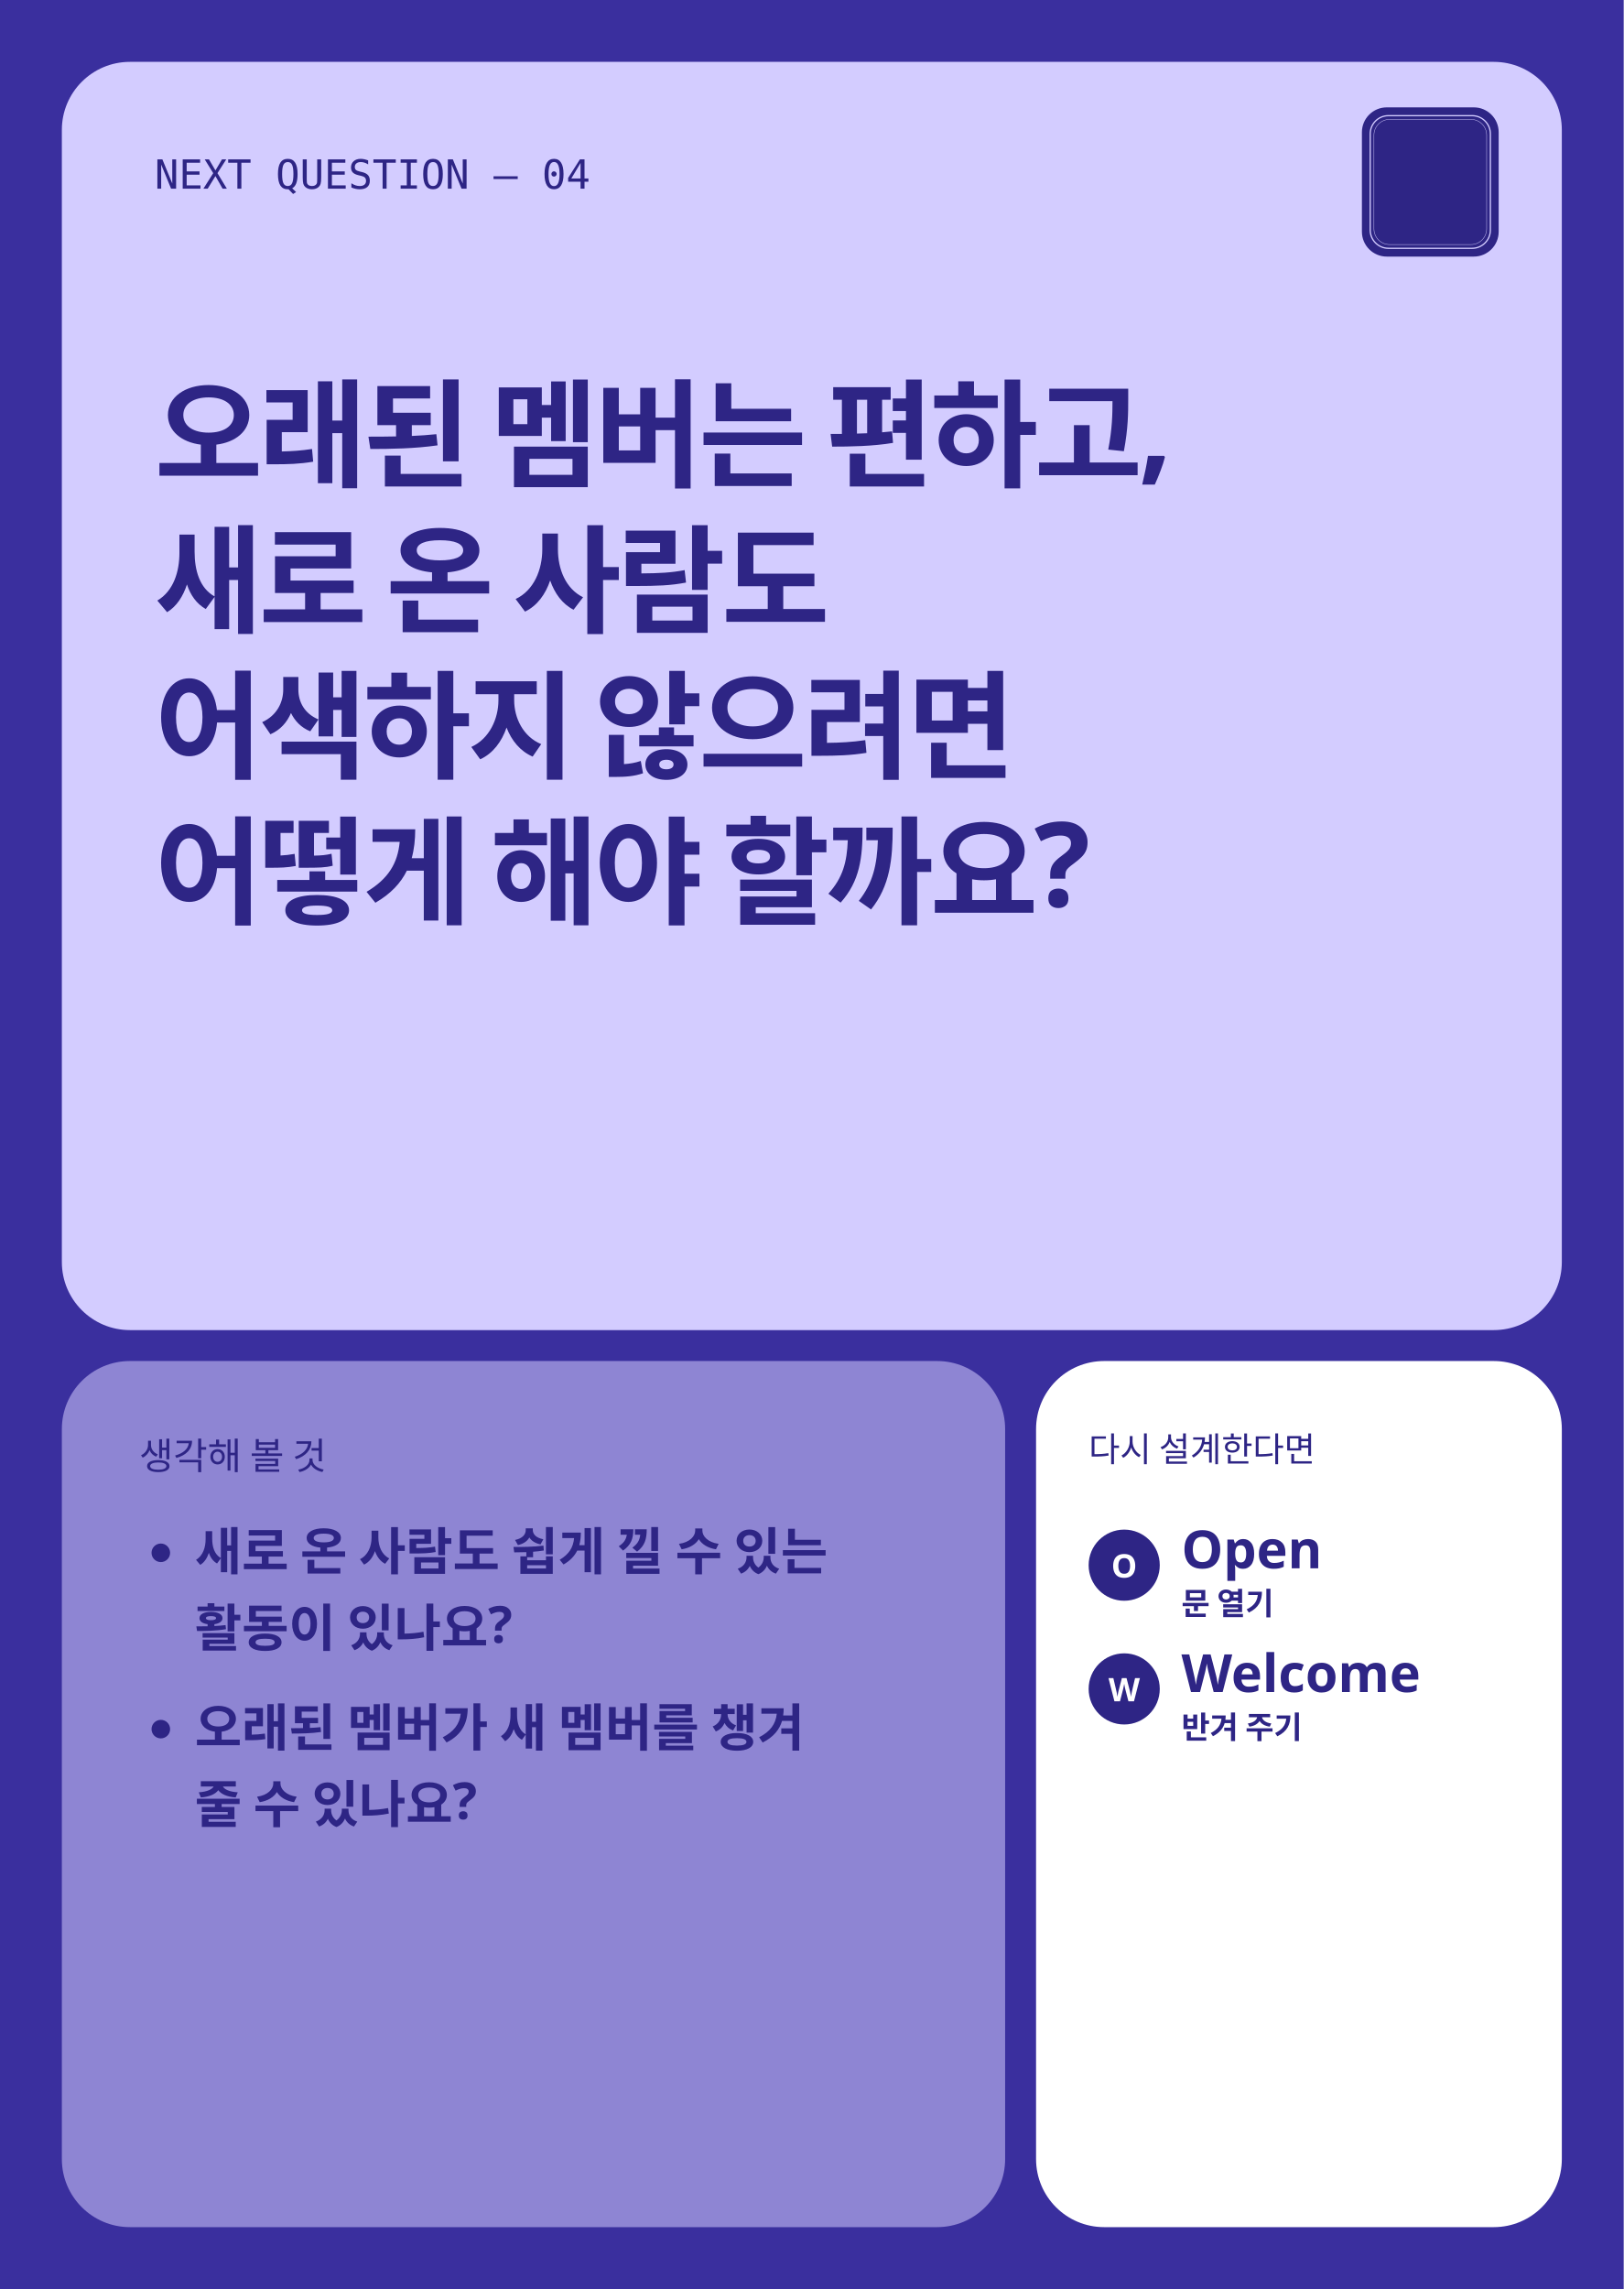
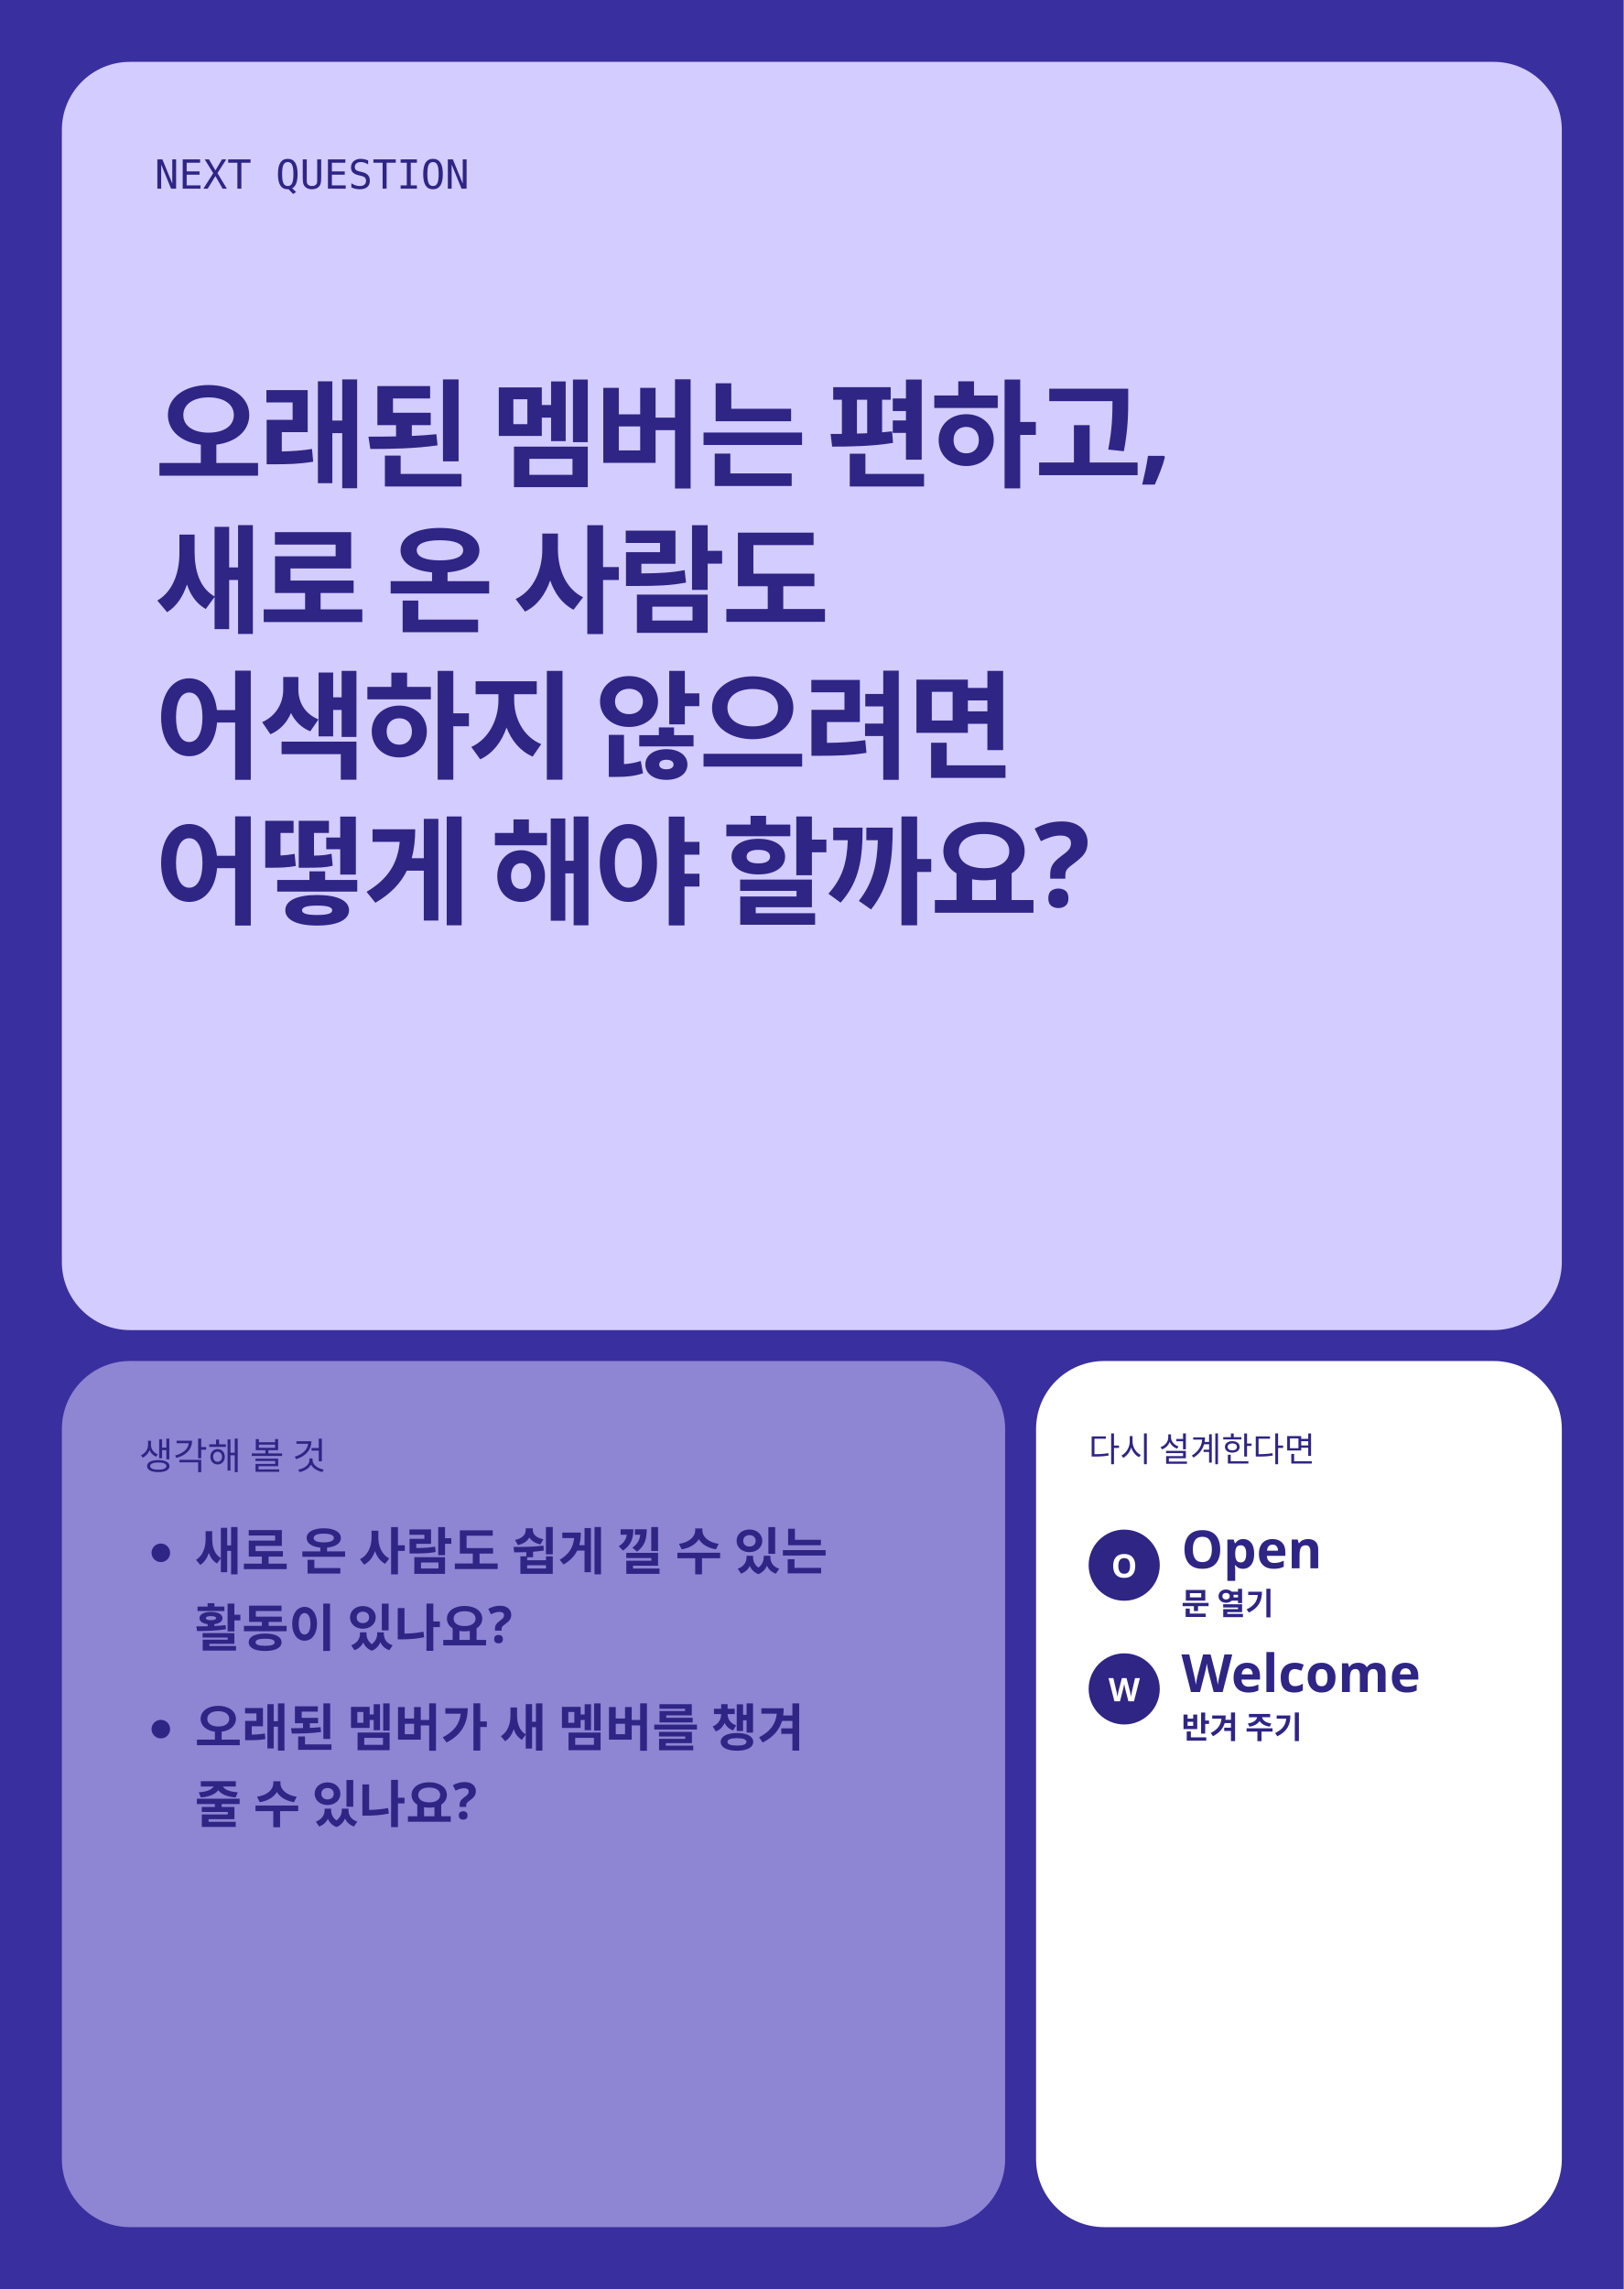
<svg xmlns="http://www.w3.org/2000/svg" width="105mm" height="148mm" viewBox="0 0 1050 1480">
  <g id="background">
    <rect width="1050" height="1480" fill="#3a2f9e" />
  </g>
  <g id="panel-question">
    <rect x="40" y="40" width="970" height="820" rx="44" fill="#d3ccff" />
    <text x="100" y="122" font-family="'IBM Plex Mono', 'DejaVu Sans Mono', 'Courier New', monospace" font-size="26" font-weight="400" fill="#2e2585" text-anchor="start" letter-spacing="0">
-       <tspan x="100" dy="0.0">NEXT QUESTION — 04</tspan>
+       <tspan x="100" dy="0.0">NEXT QUESTION</tspan>
    </text>
-     <g transform="translate(870 52) scale(.134)">
-       <rect x="80" y="130" width="660" height="720" rx="120" fill="#2e2585" />
-       <rect x="120" y="170" width="580" height="640" rx="88" fill="none" stroke="#d3ccff" stroke-width="6" />
-       <rect x="138" y="188" width="544" height="604" rx="76" fill="none" stroke="#d3ccff" stroke-width="2" />
-     </g>
    <text x="100" y="309.0" font-family="Pretendard, 'Apple SD Gothic Neo', 'Malgun Gothic', sans-serif" font-size="76" font-weight="700" fill="#2e2585" text-anchor="start" letter-spacing="-2.5">
      <tspan x="100" dy="0.0">오래된 멤버는 편하고,</tspan>
      <tspan x="100" dy="94.2">새로 온 사람도</tspan>
      <tspan x="100" dy="94.2">어색하지 않으려면</tspan>
      <tspan x="100" dy="94.2">어떻게 해야 할까요?</tspan>
    </text>
  </g>
  <g id="panel-think">
    <rect x="40" y="880" width="610" height="560" rx="44" fill="#8e85d3" />
    <text x="90" y="950" font-family="'IBM Plex Mono', 'DejaVu Sans Mono', 'Courier New', monospace" font-size="24" font-weight="400" fill="#2e2585" text-anchor="start" letter-spacing="0">
      <tspan x="90" dy="0.0">생각해 볼 것</tspan>
    </text>
    <circle cx="104" cy="1004" r="6" fill="#2e2585" />
    <text x="126" y="1015" font-family="Pretendard, 'Apple SD Gothic Neo', 'Malgun Gothic', sans-serif" font-size="33" font-weight="600" fill="#2e2585" text-anchor="start" letter-spacing="0">
      <tspan x="126" dy="0.0">새로 온 사람도 쉽게 낄 수 있는</tspan>
      <tspan x="126" dy="49.5">활동이 있나요?</tspan>
    </text>
    <circle cx="104" cy="1118" r="6" fill="#2e2585" />
    <text x="126" y="1129" font-family="Pretendard, 'Apple SD Gothic Neo', 'Malgun Gothic', sans-serif" font-size="33" font-weight="600" fill="#2e2585" text-anchor="start" letter-spacing="0">
      <tspan x="126" dy="0.0">오래된 멤버가 새 멤버를 챙겨</tspan>
      <tspan x="126" dy="49.5">줄 수 있나요?</tspan>
    </text>
  </g>
  <g id="panel-skill">
    <rect x="670" y="880" width="340" height="560" rx="44" fill="#ffffff" />
    <text x="704" y="945" font-family="'IBM Plex Mono', 'DejaVu Sans Mono', 'Courier New', monospace" font-size="22" font-weight="400" fill="#2e2585" text-anchor="start" letter-spacing="0">
      <tspan x="704" dy="0.0">다시 설계한다면</tspan>
    </text>
    <circle cx="727" cy="1012" r="23" fill="#2e2585" />
    <text x="727" y="1020" font-family="Pretendard, 'Apple SD Gothic Neo', 'Malgun Gothic', sans-serif" font-size="21" font-weight="700" fill="#ffffff" text-anchor="middle" letter-spacing="0">
      <tspan x="727" dy="0.0">O</tspan>
    </text>
    <text x="764" y="1014" font-family="Pretendard, 'Apple SD Gothic Neo', 'Malgun Gothic', sans-serif" font-size="34" font-weight="700" fill="#2e2585" text-anchor="start" letter-spacing="0">
      <tspan x="764" dy="0.0">Open</tspan>
    </text>
    <text x="764" y="1044" font-family="Pretendard, 'Apple SD Gothic Neo', 'Malgun Gothic', sans-serif" font-size="20" font-weight="600" fill="#2e2585" text-anchor="start" letter-spacing="0">
      <tspan x="764" dy="0.0">문 열기</tspan>
    </text>
    <circle cx="727" cy="1092" r="23" fill="#2e2585" />
    <text x="727" y="1100" font-family="Pretendard, 'Apple SD Gothic Neo', 'Malgun Gothic', sans-serif" font-size="21" font-weight="700" fill="#ffffff" text-anchor="middle" letter-spacing="0">
      <tspan x="727" dy="0.0">W</tspan>
    </text>
    <text x="764" y="1094" font-family="Pretendard, 'Apple SD Gothic Neo', 'Malgun Gothic', sans-serif" font-size="34" font-weight="700" fill="#2e2585" text-anchor="start" letter-spacing="0">
      <tspan x="764" dy="0.0">Welcome</tspan>
    </text>
    <text x="764" y="1124" font-family="Pretendard, 'Apple SD Gothic Neo', 'Malgun Gothic', sans-serif" font-size="20" font-weight="600" fill="#2e2585" text-anchor="start" letter-spacing="0">
      <tspan x="764" dy="0.0">반겨 주기</tspan>
    </text>
  </g>
</svg>
